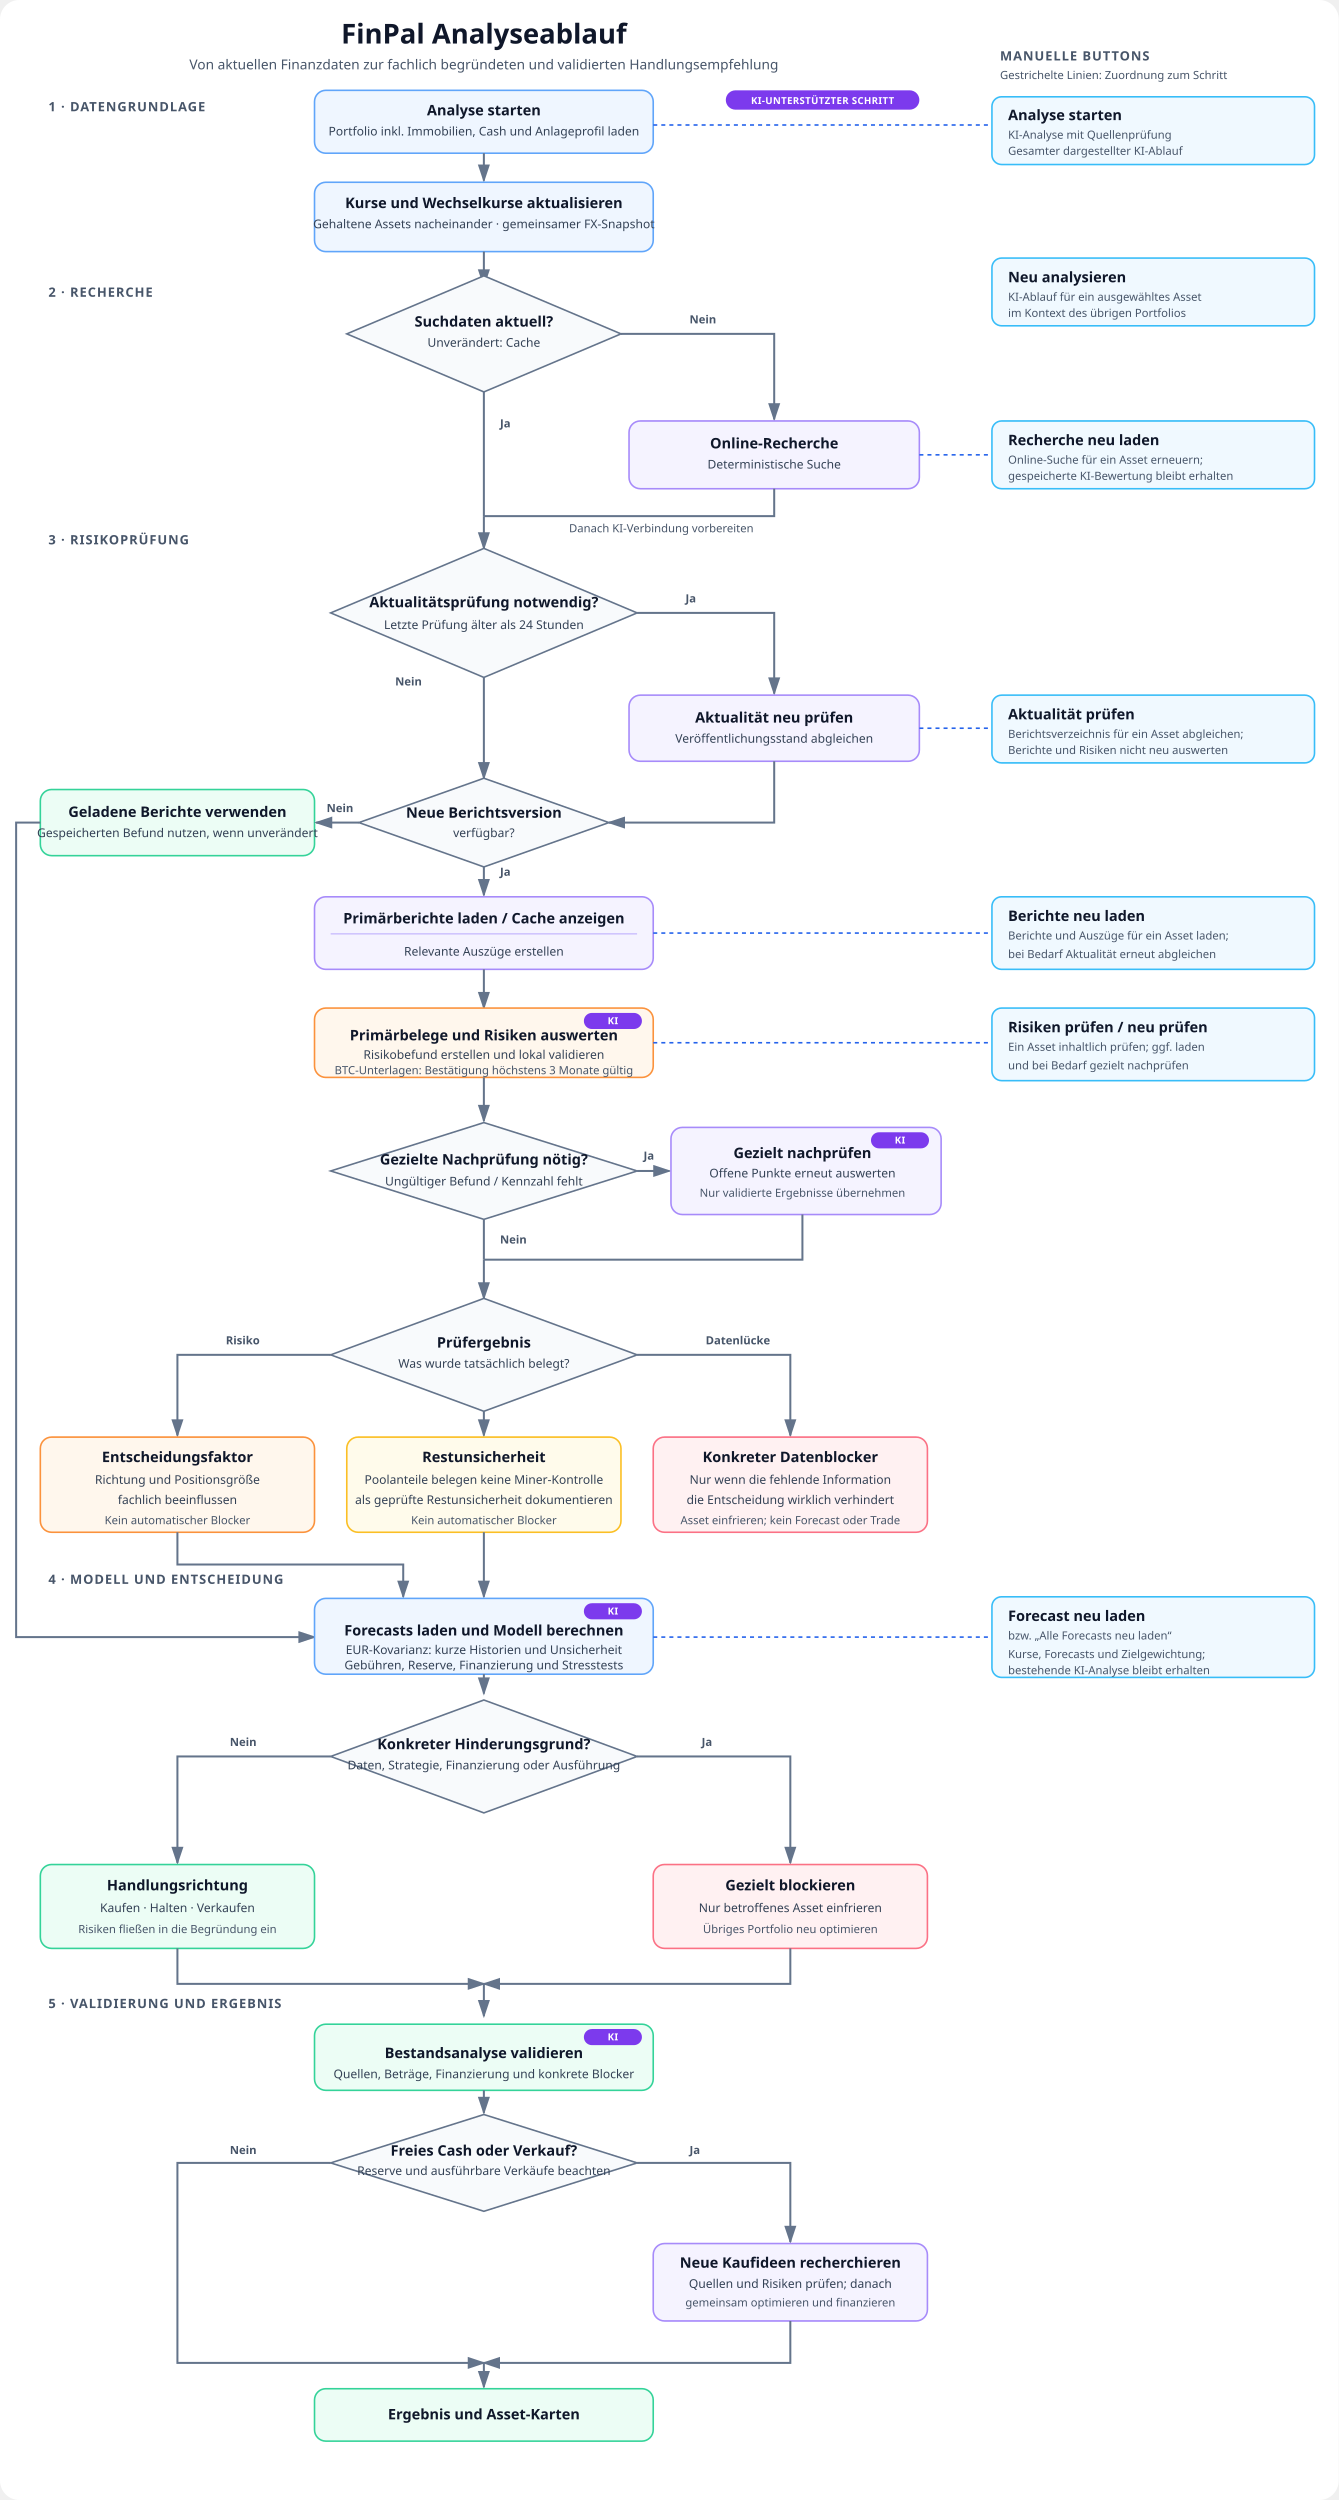
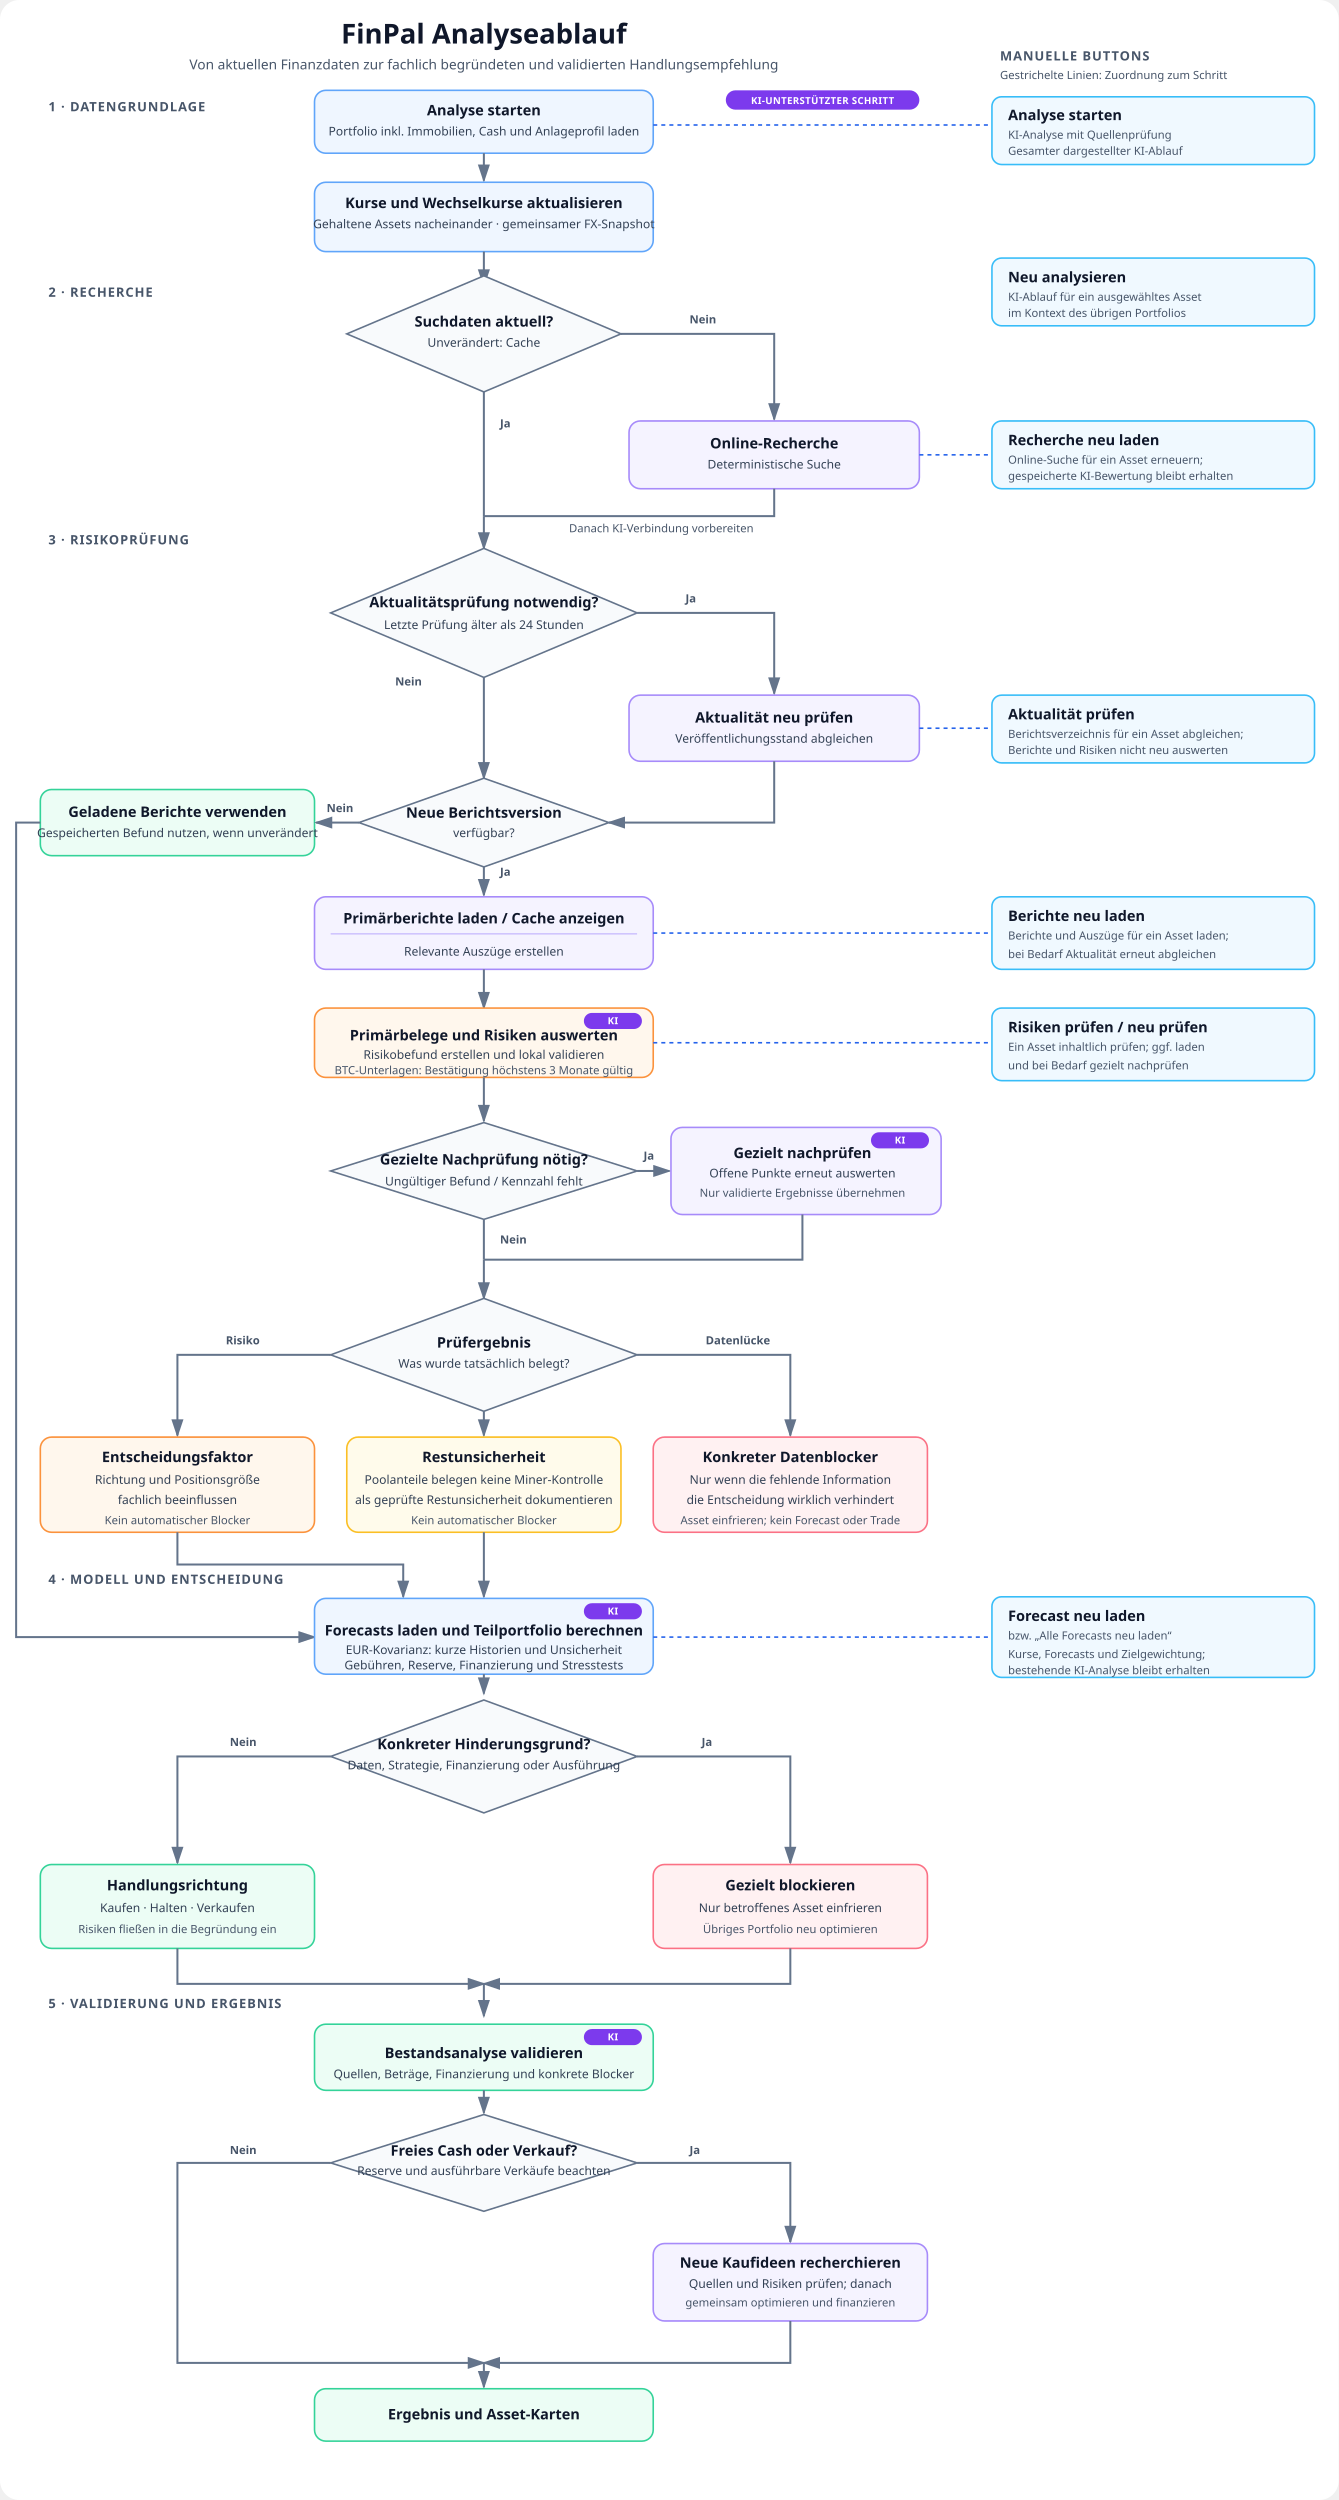
<svg xmlns="http://www.w3.org/2000/svg" width="1660" height="3100" viewBox="0 0 1660 3100" role="img" aria-labelledby="title description">
  <defs>
    <marker id="arrow" markerWidth="10" markerHeight="10" refX="8" refY="3" orient="auto" markerUnits="strokeWidth">
      <path d="M0,0 L0,6 L9,3 z" fill="#64748b" />
    </marker>
    <style>
      .title { font: 700 34px system-ui, sans-serif; fill: #0f172a; }
      .subtitle { font: 400 17px system-ui, sans-serif; fill: #475569; }
      .section { font: 700 16px system-ui, sans-serif; letter-spacing: 1.2px; fill: #475569; }
      .node-title { font: 700 18px system-ui, sans-serif; fill: #0f172a; }
      .node-text { font: 400 15px system-ui, sans-serif; fill: #334155; }
      .small { font: 400 14px system-ui, sans-serif; fill: #475569; }
      .edge { fill: none; stroke: #64748b; stroke-width: 2.5; marker-end: url(#arrow); }
      .connector { fill: none; stroke: #64748b; stroke-width: 2.5; }
      .manual-link { fill: none; stroke: #2563eb; stroke-width: 2; stroke-dasharray: 5 5; }
      .manual { fill: #f0f9ff; stroke: #38bdf8; stroke-width: 2; }
      .edge-label { font: 700 14px system-ui, sans-serif; fill: #475569; }
      .process { fill: #eff6ff; stroke: #60a5fa; stroke-width: 2; }
      .research { fill: #f5f3ff; stroke: #a78bfa; stroke-width: 2; }
      .risk { fill: #fff7ed; stroke: #fb923c; stroke-width: 2; }
      .positive { fill: #ecfdf5; stroke: #34d399; stroke-width: 2; }
      .warning { fill: #fffbeb; stroke: #fbbf24; stroke-width: 2; }
      .blocker { fill: #fff1f2; stroke: #fb7185; stroke-width: 2; }
      .decision { fill: #f8fafc; stroke: #64748b; stroke-width: 2; }
      .group { fill: none; stroke: #cbd5e1; stroke-width: 2; stroke-dasharray: 7 7; }
      .ai-badge { fill: #7c3aed; }
      .ai-badge-text { font: 700 12px system-ui, sans-serif; fill: #ffffff; letter-spacing: .4px; }
    </style>
  </defs>
  <rect width="1660" height="3100" rx="24" fill="#ffffff" />
  <text x="600" y="54" text-anchor="middle" class="title">FinPal Analyseablauf</text>
  <text x="600" y="86" text-anchor="middle" class="subtitle">Von aktuellen Finanzdaten zur fachlich begründeten und validierten Handlungsempfehlung</text>
  <rect x="900" y="112" width="240" height="24" rx="12" class="ai-badge" />
  <text x="1020" y="129" text-anchor="middle" class="ai-badge-text">KI-UNTERSTÜTZTER SCHRITT</text>
  <text x="60" y="138" class="section">1 · DATENGRUNDLAGE</text>
  <rect x="390" y="112" width="420" height="78" rx="14" class="process" />
  <text x="600" y="143" text-anchor="middle" class="node-title">Analyse starten</text>
  <text x="600" y="168" text-anchor="middle" class="node-text">Portfolio inkl. Immobilien, Cash und Anlageprofil laden</text>
  <path d="M600 190 V224" class="edge" />
  <rect x="390" y="226" width="420" height="86" rx="14" class="process" />
  <text x="600" y="258" text-anchor="middle" class="node-title">Kurse und Wechselkurse aktualisieren</text>
  <text x="600" y="283" text-anchor="middle" class="node-text">Gehaltene Assets nacheinander · gemeinsamer FX-Snapshot</text>
  <path d="M600 312 V354" class="edge" />
  <text x="60" y="368" class="section">2 · RECHERCHE</text>
  <polygon points="600,342 770,414 600,486 430,414" class="decision" />
  <text x="600" y="405" text-anchor="middle" class="node-title">Suchdaten aktuell?</text>
  <text x="600" y="430" text-anchor="middle" class="node-text">Unverändert: Cache</text>
  <path d="M770 414 H960 V520" class="edge" />
  <text x="855" y="401" class="edge-label">Nein</text>
  <rect x="780" y="522" width="360" height="84" rx="14" class="research" />
  <text x="960" y="556" text-anchor="middle" class="node-title">Online-Recherche</text>
  <text x="960" y="581" text-anchor="middle" class="node-text">Deterministische Suche</text>
  <path d="M600 486 V640" class="connector" />
  <text x="620" y="530" class="edge-label">Ja</text>
  <path d="M960 606 V640 H600" class="connector" />
  <path d="M600 640 V680" class="edge" />
  <text x="820" y="660" text-anchor="middle" class="small">Danach KI-Verbindung vorbereiten</text>
  <text x="60" y="675" class="section">3 · RISIKOPRÜFUNG</text>
  <polygon points="600,680 790,760 600,840 410,760" class="decision" />
  <text x="600" y="753" text-anchor="middle" class="node-title">Aktualitätsprüfung notwendig?</text>
  <text x="600" y="780" text-anchor="middle" class="node-text">Letzte Prüfung älter als 24 Stunden</text>
  <path d="M600 840 V965" class="edge" />
  <text x="490" y="850" class="edge-label">Nein</text>
  <rect x="50" y="979" width="340" height="82" rx="14" class="positive" />
  <text x="220" y="1013" text-anchor="middle" class="node-title">Geladene Berichte verwenden</text>
  <text x="220" y="1038" text-anchor="middle" class="node-text">Gespeicherten Befund nutzen, wenn unverändert</text>
  <path d="M50 1020 H20 V2030 H390" class="edge" />
  <path d="M790 760 H960 V860" class="edge" />
  <text x="850" y="747" class="edge-label">Ja</text>
  <rect x="780" y="862" width="360" height="82" rx="14" class="research" />
  <text x="960" y="896" text-anchor="middle" class="node-title">Aktualität neu prüfen</text>
  <text x="960" y="921" text-anchor="middle" class="node-text">Veröffentlichungsstand abgleichen</text>
  <path d="M960 944 V1020 H755" class="edge" />
  <polygon points="600,965 755,1020 600,1075 445,1020" class="decision" />
  <text x="600" y="1014" text-anchor="middle" class="node-title">Neue Berichtsversion</text>
  <text x="600" y="1038" text-anchor="middle" class="node-text">verfügbar?</text>
  <path d="M445 1020 H392" class="edge" />
  <text x="405" y="1007" class="edge-label">Nein</text>
  <path d="M600 1075 V1110" class="edge" />
  <text x="620" y="1086" class="edge-label">Ja</text>
  <rect x="390" y="1112" width="420" height="90" rx="14" class="research" />
  <text x="600" y="1145" text-anchor="middle" class="node-title">Primärberichte laden / Cache anzeigen</text>
  <path d="M410 1158 H790" stroke="#c4b5fd" stroke-width="1.5" />
  <text x="600" y="1185" text-anchor="middle" class="node-text">Relevante Auszüge erstellen</text>
  <path d="M600 1202 V1250" class="edge" />
  <g transform="translate(0 110)">
    <rect x="390" y="1140" width="420" height="86" rx="14" class="risk" />
    <rect x="724" y="1146" width="72" height="20" rx="10" class="ai-badge" />
    <text x="760" y="1160" text-anchor="middle" class="ai-badge-text">KI</text>
    <text x="600" y="1180" text-anchor="middle" class="node-title">Primärbelege und Risiken auswerten</text>
    <text x="600" y="1203" text-anchor="middle" class="node-text">Risikobefund erstellen und lokal validieren</text>
    <text x="600" y="1222" text-anchor="middle" class="small">BTC-Unterlagen: Bestätigung höchstens 3 Monate gültig</text>
    <path d="M600 1226 V1280" class="edge" />
    <polygon points="600,1282 790,1342 600,1402 410,1342" class="decision" />
    <text x="600" y="1334" text-anchor="middle" class="node-title">Gezielte Nachprüfung nötig?</text>
    <text x="600" y="1360" text-anchor="middle" class="node-text">Ungültiger Befund / Kennzahl fehlt</text>
    <path d="M790 1342 H830" class="edge" />
    <text x="798" y="1328" class="edge-label">Ja</text>
    <rect x="832" y="1288" width="335" height="108" rx="14" class="research" />
    <rect x="1080" y="1294" width="72" height="20" rx="10" class="ai-badge" />
    <text x="1116" y="1308" text-anchor="middle" class="ai-badge-text">KI</text>
    <text x="995" y="1326" text-anchor="middle" class="node-title">Gezielt nachprüfen</text>
    <text x="995" y="1350" text-anchor="middle" class="node-text">Offene Punkte erneut auswerten</text>
    <text x="995" y="1374" text-anchor="middle" class="small">Nur validierte Ergebnisse übernehmen</text>
    <path d="M600 1402 V1452" class="connector" />
    <text x="620" y="1432" class="edge-label">Nein</text>
    <path d="M995 1396 V1452 H600" class="connector" />
    <path d="M600 1452 V1500" class="edge" />
    <g transform="translate(0 250)">
      <polygon points="600,1250 790,1320 600,1390 410,1320" class="decision" />
      <text x="600" y="1311" text-anchor="middle" class="node-title">Prüfergebnis</text>
      <text x="600" y="1336" text-anchor="middle" class="node-text">Was wurde tatsächlich belegt?</text>
      <path d="M410 1320 H220 V1420" class="edge" />
      <text x="280" y="1307" class="edge-label">Risiko</text>
      <rect x="50" y="1422" width="340" height="118" rx="14" class="risk" />
      <text x="220" y="1453" text-anchor="middle" class="node-title">Entscheidungsfaktor</text>
      <text x="220" y="1480" text-anchor="middle" class="node-text">Richtung und Positionsgröße</text>
      <text x="220" y="1505" text-anchor="middle" class="node-text">fachlich beeinflussen</text>
      <text x="220" y="1530" text-anchor="middle" class="small">Kein automatischer Blocker</text>
      <path d="M600 1390 V1420" class="edge" />
      <rect x="430" y="1422" width="340" height="118" rx="14" class="warning" />
      <text x="600" y="1453" text-anchor="middle" class="node-title">Restunsicherheit</text>
      <text x="600" y="1480" text-anchor="middle" class="node-text">Poolanteile belegen keine Miner-Kontrolle</text>
      <text x="600" y="1505" text-anchor="middle" class="node-text">als geprüfte Restunsicherheit dokumentieren</text>
      <text x="600" y="1530" text-anchor="middle" class="small">Kein automatischer Blocker</text>
      <path d="M790 1320 H980 V1420" class="edge" />
      <text x="875" y="1307" class="edge-label">Datenlücke</text>
      <rect x="810" y="1422" width="340" height="118" rx="14" class="blocker" />
      <text x="980" y="1453" text-anchor="middle" class="node-title">Konkreter Datenblocker</text>
      <text x="980" y="1480" text-anchor="middle" class="node-text">Nur wenn die fehlende Information</text>
      <text x="980" y="1505" text-anchor="middle" class="node-text">die Entscheidung wirklich verhindert</text>
      <text x="980" y="1530" text-anchor="middle" class="small">Asset einfrieren; kein Forecast oder Trade</text>
      <path d="M220 1540 V1580 H500 V1620" class="edge" />
      <path d="M600 1540 V1620" class="edge" />
      <text x="60" y="1604" class="section">4 · MODELL UND ENTSCHEIDUNG</text>
      <rect x="390" y="1622" width="420" height="94" rx="14" class="process" />
      <rect x="724" y="1628" width="72" height="20" rx="10" class="ai-badge" />
      <text x="760" y="1642" text-anchor="middle" class="ai-badge-text">KI</text>
-       <text x="600" y="1668" text-anchor="middle" class="node-title">Forecasts laden und Modell berechnen</text>
+       <text x="600" y="1668" text-anchor="middle" class="node-title">Forecasts laden und Teilportfolio berechnen</text>
      <text x="600" y="1691" text-anchor="middle" class="node-text">EUR-Kovarianz: kurze Historien und Unsicherheit</text>
      <text x="600" y="1710" text-anchor="middle" class="node-text">Gebühren, Reserve, Finanzierung und Stresstests</text>
      <path d="M600 1716 V1740" class="edge" />
      <polygon points="600,1748 790,1818 600,1888 410,1818" class="decision" />
      <text x="600" y="1809" text-anchor="middle" class="node-title">Konkreter Hinderungsgrund?</text>
      <text x="600" y="1834" text-anchor="middle" class="node-text">Daten, Strategie, Finanzierung oder Ausführung</text>
      <path d="M410 1818 H220 V1950" class="edge" />
      <text x="285" y="1805" class="edge-label">Nein</text>
      <rect x="50" y="1952" width="340" height="104" rx="14" class="positive" />
      <text x="220" y="1984" text-anchor="middle" class="node-title">Handlungsrichtung</text>
      <text x="220" y="2011" text-anchor="middle" class="node-text">Kaufen · Halten · Verkaufen</text>
      <text x="220" y="2037" text-anchor="middle" class="small">Risiken fließen in die Begründung ein</text>
      <path d="M790 1818 H980 V1950" class="edge" />
      <text x="870" y="1805" class="edge-label">Ja</text>
      <rect x="810" y="1952" width="340" height="104" rx="14" class="blocker" />
      <text x="980" y="1984" text-anchor="middle" class="node-title">Gezielt blockieren</text>
      <text x="980" y="2011" text-anchor="middle" class="node-text">Nur betroffenes Asset einfrieren</text>
      <text x="980" y="2037" text-anchor="middle" class="small">Übriges Portfolio neu optimieren</text>
      <path d="M220 2056 V2100 H600" class="edge" />
      <path d="M980 2056 V2100 H600" class="edge" />
      <path d="M600 2100 V2140" class="edge" />
      <text x="60" y="2130" class="section">5 · VALIDIERUNG UND ERGEBNIS</text>
      <rect x="390" y="2150" width="420" height="82" rx="14" class="positive" />
      <rect x="724" y="2156" width="72" height="20" rx="10" class="ai-badge" />
      <text x="760" y="2170" text-anchor="middle" class="ai-badge-text">KI</text>
      <text x="600" y="2192" text-anchor="middle" class="node-title">Bestandsanalyse validieren</text>
      <text x="600" y="2217" text-anchor="middle" class="node-text">Quellen, Beträge, Finanzierung und konkrete Blocker</text>
      <path d="M600 2232 V2260" class="edge" />
      <polygon points="600,2262 790,2322 600,2382 410,2322" class="decision" />
      <text x="600" y="2313" text-anchor="middle" class="node-title">Freies Cash oder Verkauf?</text>
      <text x="600" y="2337" text-anchor="middle" class="node-text">Reserve und ausführbare Verkäufe beachten</text>
      <path d="M790 2322 H980 V2420" class="edge" />
      <text x="855" y="2311" class="edge-label">Ja</text>
      <rect x="810" y="2422" width="340" height="96" rx="14" class="research" />
      <text x="980" y="2452" text-anchor="middle" class="node-title">Neue Kaufideen recherchieren</text>
      <text x="980" y="2477" text-anchor="middle" class="node-text">Quellen und Risiken prüfen; danach</text>
      <text x="980" y="2500" text-anchor="middle" class="small">gemeinsam optimieren und finanzieren</text>
      <path d="M410 2322 H220 V2570 H600" class="edge" />
      <text x="285" y="2311" class="edge-label">Nein</text>
      <path d="M980 2518 V2570 H600" class="edge" />
      <path d="M600 2570 V2600" class="edge" />
      <rect x="390" y="2602" width="420" height="65" rx="14" class="positive" />
      <text x="600" y="2640" text-anchor="middle" class="node-title">Ergebnis und Asset-Karten</text>
    </g>
  </g>
  <text x="1240" y="75" class="section">MANUELLE BUTTONS</text>
  <text x="1240" y="98" class="small">Gestrichelte Linien: Zuordnung zum Schritt</text>
  <path d="M810 155 H1230" class="manual-link" />
  <rect x="1230" y="120" width="400" height="84" rx="12" class="manual" />
  <text x="1250" y="149" class="node-title">Analyse starten</text>
  <text x="1250" y="172" class="small">KI-Analyse mit Quellenprüfung</text>
  <text x="1250" y="192" class="small">Gesamter dargestellter KI-Ablauf</text>
  <rect x="1230" y="320" width="400" height="84" rx="12" class="manual" />
  <text x="1250" y="350" class="node-title">Neu analysieren</text>
  <text x="1250" y="373" class="small">KI-Ablauf für ein ausgewähltes Asset</text>
  <text x="1250" y="393" class="small">im Kontext des übrigen Portfolios</text>
  <path d="M1140 564 H1230" class="manual-link" />
  <rect x="1230" y="522" width="400" height="84" rx="12" class="manual" />
  <text x="1250" y="552" class="node-title">Recherche neu laden</text>
  <text x="1250" y="575" class="small">Online-Suche für ein Asset erneuern;</text>
  <text x="1250" y="595" class="small">gespeicherte KI-Bewertung bleibt erhalten</text>
  <path d="M1140 903 H1230" class="manual-link" />
  <rect x="1230" y="862" width="400" height="84" rx="12" class="manual" />
  <text x="1250" y="892" class="node-title">Aktualität prüfen</text>
  <text x="1250" y="915" class="small">Berichtsverzeichnis für ein Asset abgleichen;</text>
  <text x="1250" y="935" class="small">Berichte und Risiken nicht neu auswerten</text>
  <path d="M810 1157 H1230" class="manual-link" />
  <rect x="1230" y="1112" width="400" height="90" rx="12" class="manual" />
  <text x="1250" y="1142" class="node-title">Berichte neu laden</text>
  <text x="1250" y="1165" class="small">Berichte und Auszüge für ein Asset laden;</text>
  <text x="1250" y="1188" class="small">bei Bedarf Aktualität erneut abgleichen</text>
  <path d="M810 1293 H1230" class="manual-link" />
  <rect x="1230" y="1250" width="400" height="90" rx="12" class="manual" />
  <text x="1250" y="1280" class="node-title">Risiken prüfen / neu prüfen</text>
  <text x="1250" y="1303" class="small">Ein Asset inhaltlich prüfen; ggf. laden</text>
  <text x="1250" y="1326" class="small">und bei Bedarf gezielt nachprüfen</text>
  <path d="M810 2030 H1230" class="manual-link" />
  <rect x="1230" y="1980" width="400" height="100" rx="12" class="manual" />
  <text x="1250" y="2010" class="node-title">Forecast neu laden</text>
  <text x="1250" y="2033" class="small">bzw. „Alle Forecasts neu laden“</text>
  <text x="1250" y="2056" class="small">Kurse, Forecasts und Zielgewichtung;</text>
  <text x="1250" y="2076" class="small">bestehende KI-Analyse bleibt erhalten</text>
</svg>
